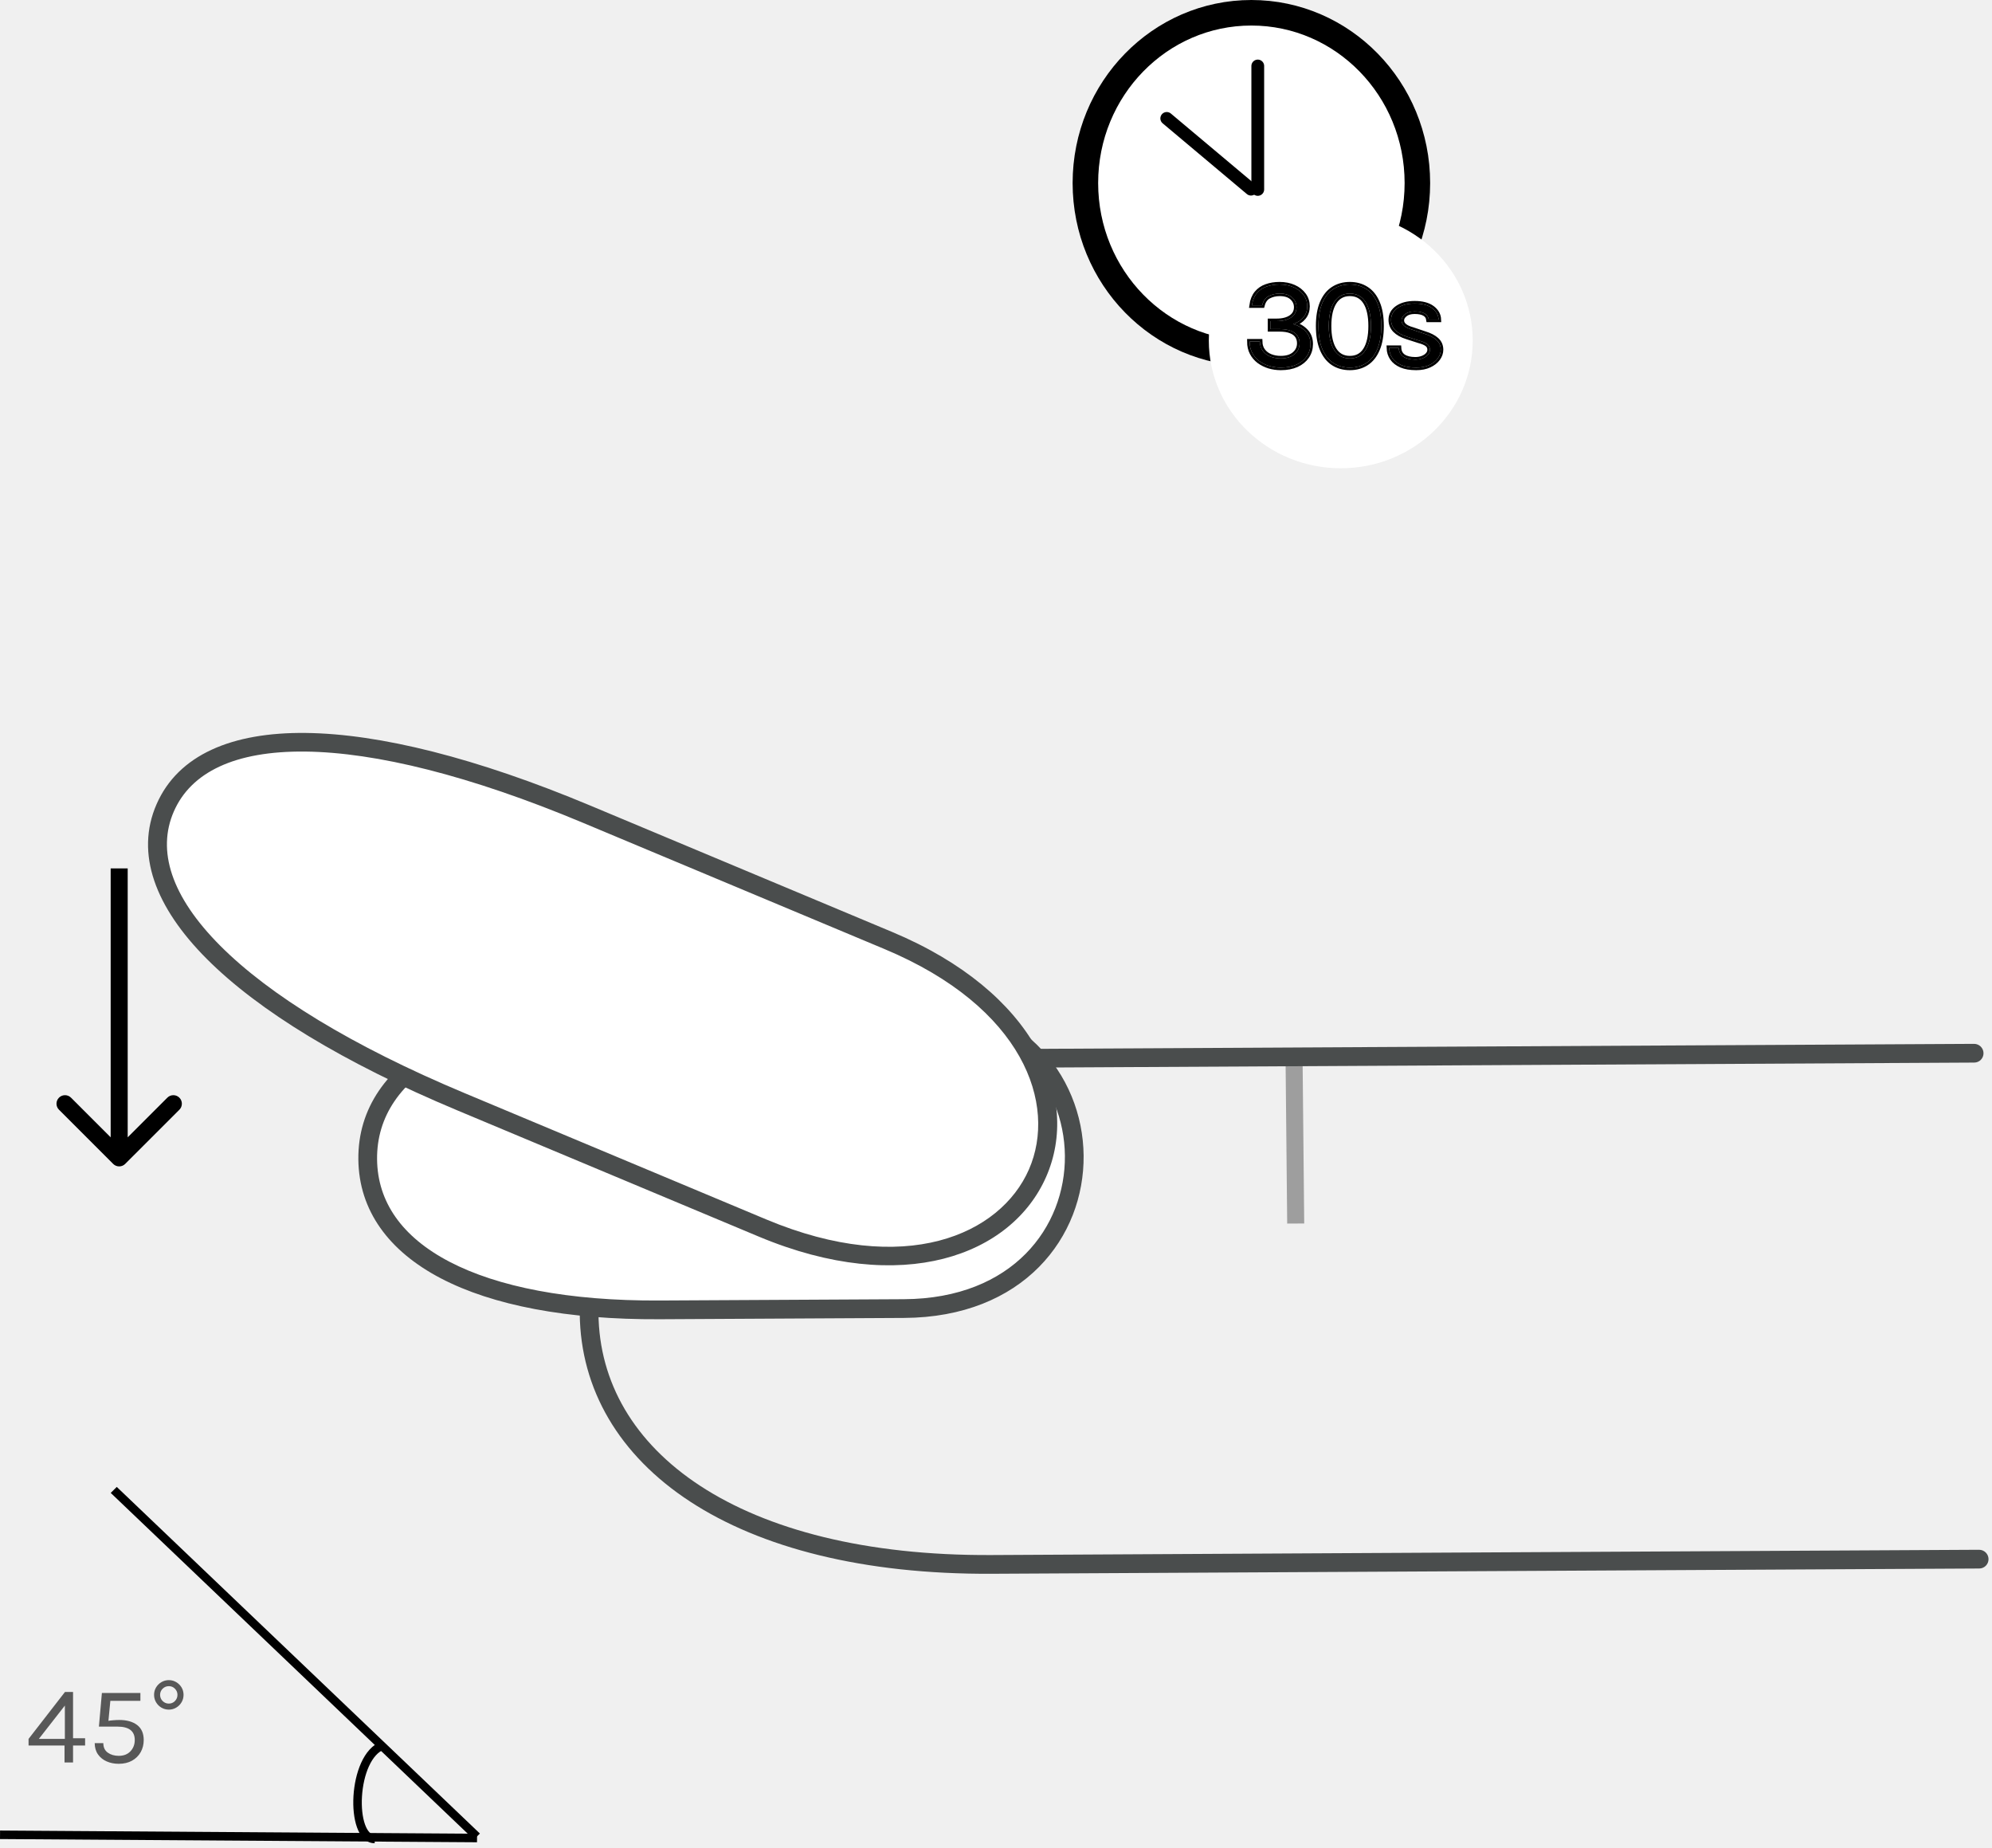
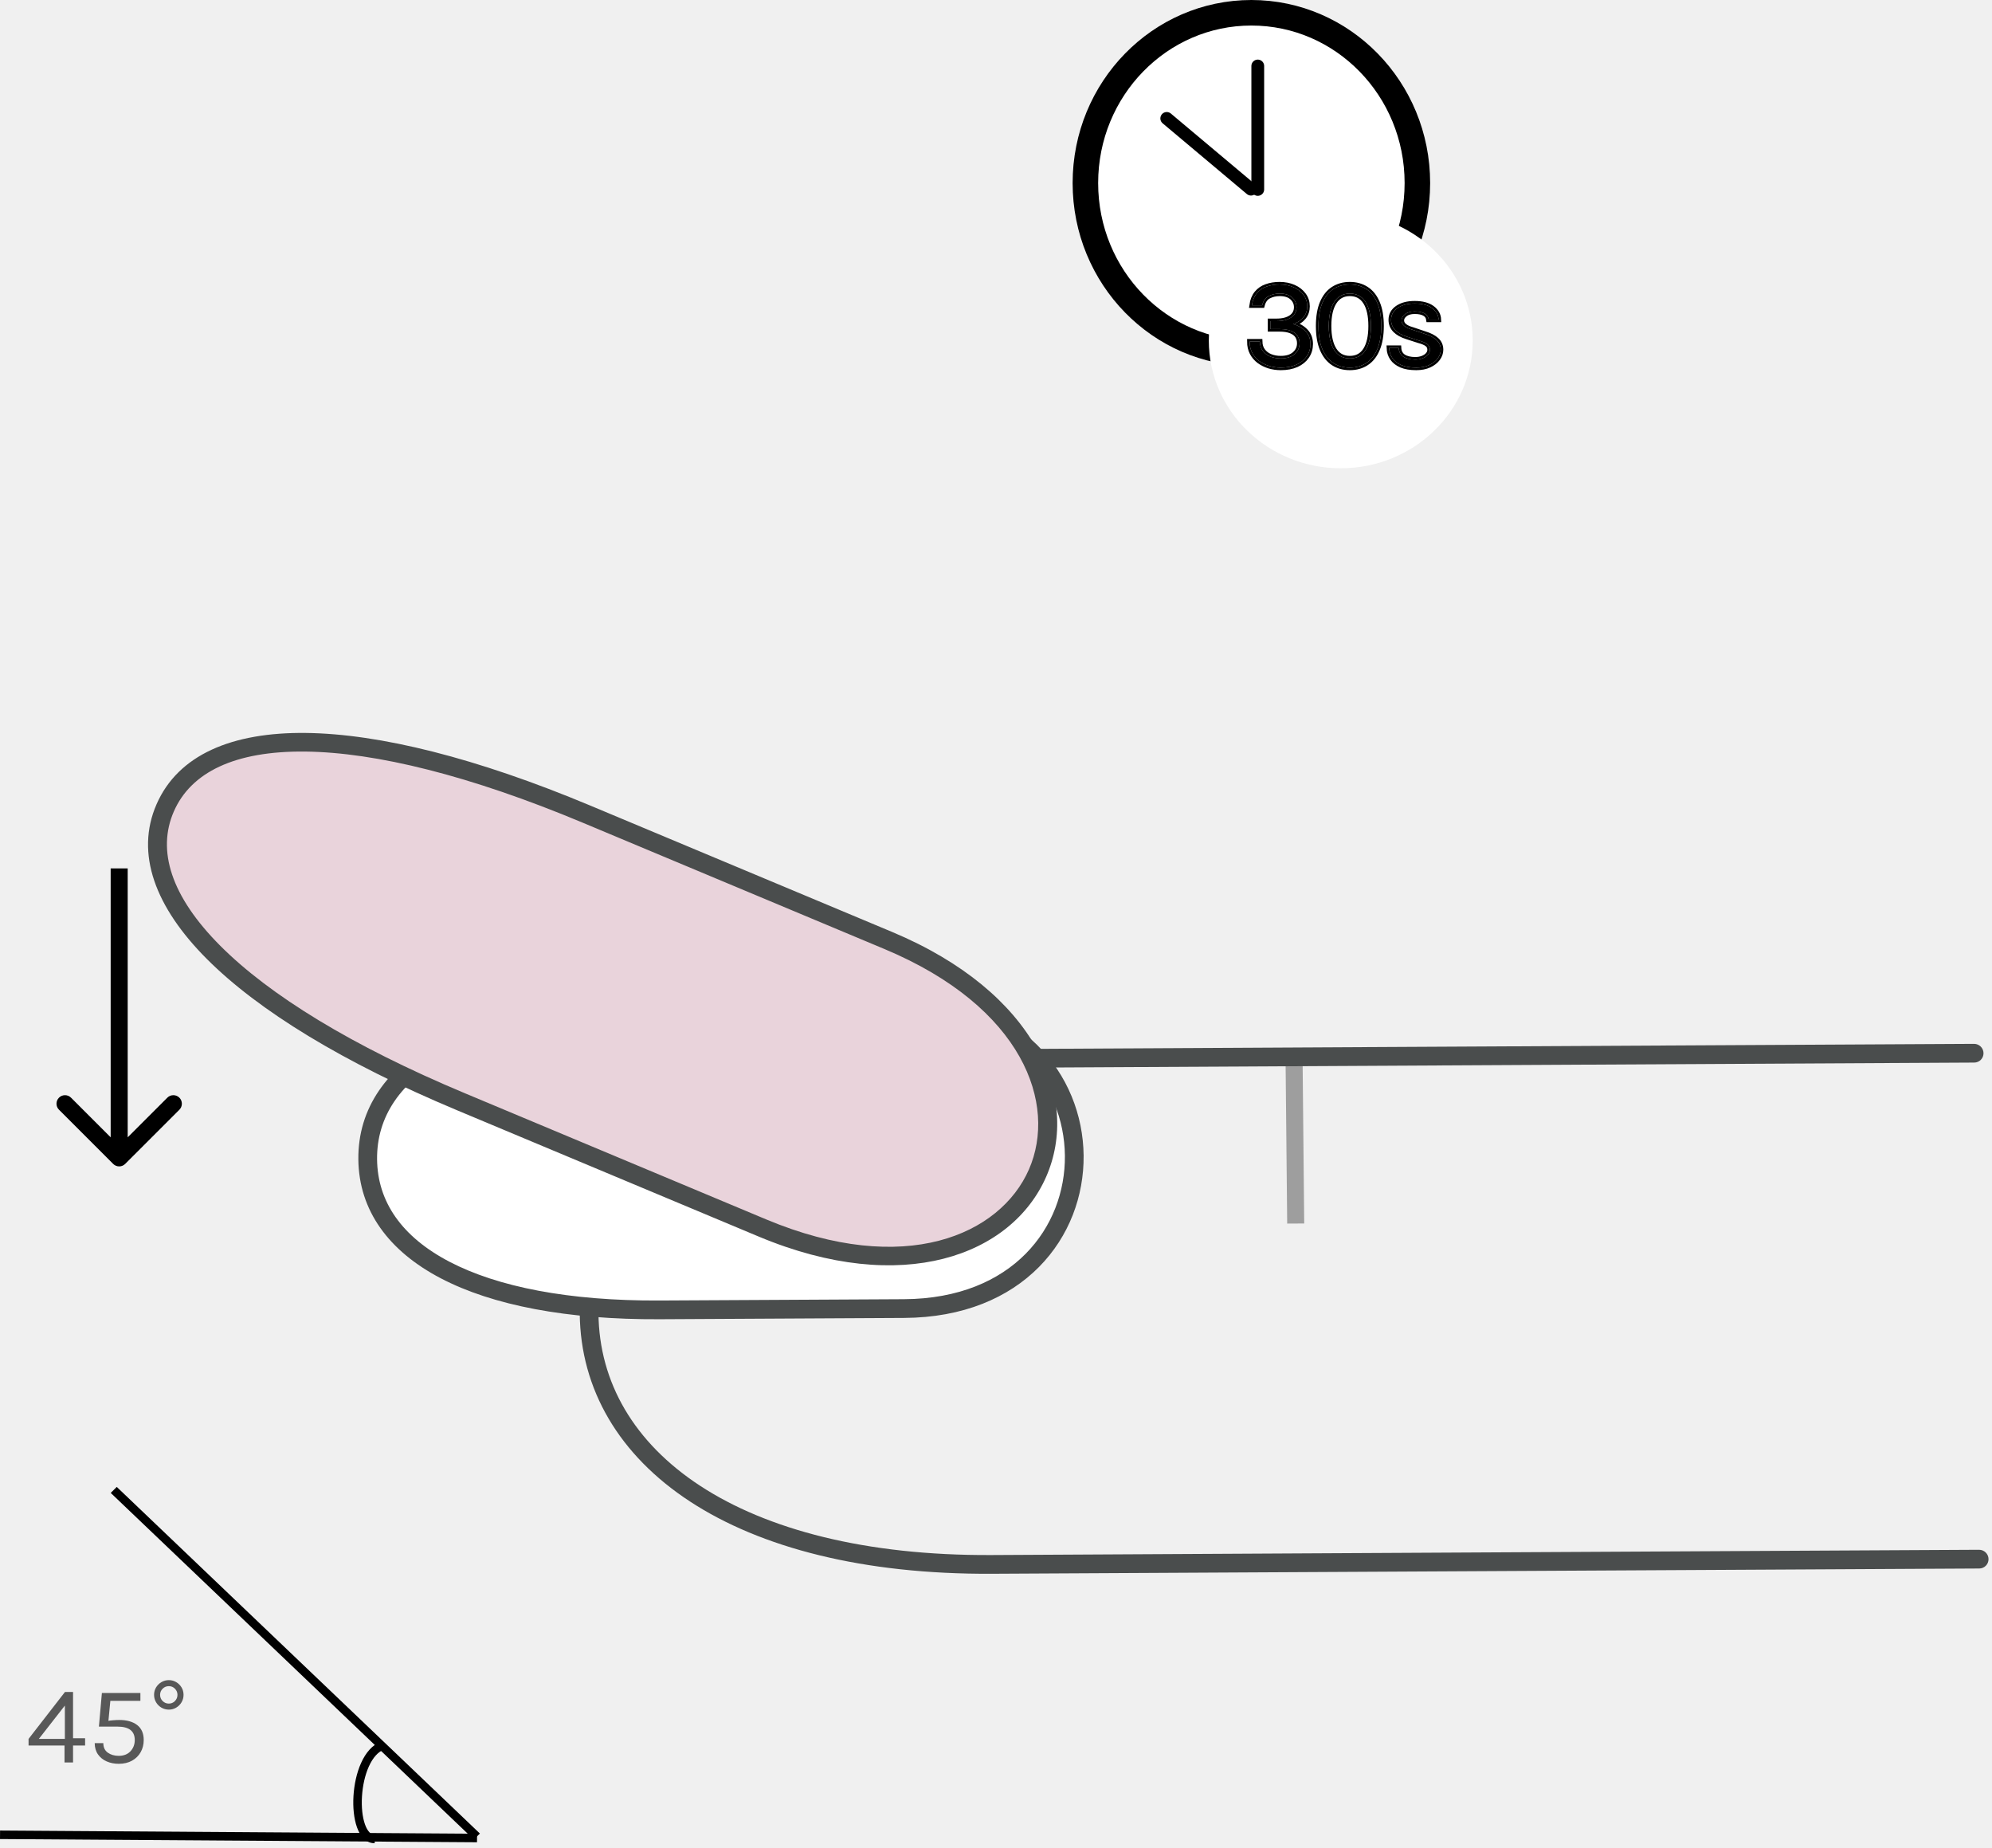
<svg xmlns="http://www.w3.org/2000/svg" xmlns:xlink="http://www.w3.org/1999/xlink" width="234" height="217" viewBox="0 0 234 217" fill="none">
  <rect width="19.028" height="2" transform="matrix(-0.00991679 -0.999951 0.999986 -0.00533772 151.206 143.717)" fill="black" fill-opacity="0.34" />
  <path d="M13.362 175L13.007 175.352L55.662 216.062L56.017 215.71L56.372 215.358L13.717 174.648L13.362 175Z" fill="black" />
  <path d="M0.004 215.507L0 216.007L56.034 216.385L56.038 215.885L56.042 215.385L0.007 215.007L0.004 215.507Z" fill="black" />
  <path d="M45 205C41.323 206.291 41.064 216 44.014 216" stroke="black" />
  <path opacity="0.63" d="M7.632 198.732H8.581V204.166H9.998V205.024H8.581V207.013H7.58V205.024H3.355V204.244L7.632 198.732ZM7.619 200.331L4.564 204.244H7.619V200.331ZM13.945 207.169C13.429 207.169 12.959 207.076 12.534 206.889C12.11 206.703 11.77 206.43 11.514 206.07C11.258 205.706 11.128 205.262 11.124 204.738H12.138C12.138 205.232 12.311 205.604 12.658 205.856C13.009 206.107 13.438 206.233 13.945 206.233C14.53 206.233 14.989 206.055 15.323 205.7C15.661 205.34 15.83 204.898 15.83 204.374C15.83 203.325 15.154 202.801 13.802 202.801H11.618L11.969 198.849H16.493V199.772H12.788L12.996 199.421L12.723 202.268L12.593 202.151C12.801 202.103 13.037 202.071 13.301 202.053C13.566 202.032 13.802 202.021 14.01 202.021C14.894 202.021 15.594 202.218 16.109 202.612C16.625 203.007 16.883 203.594 16.883 204.374C16.883 204.902 16.764 205.379 16.525 205.804C16.287 206.224 15.947 206.558 15.505 206.805C15.067 207.047 14.547 207.169 13.945 207.169ZM19.833 200.805C19.517 200.805 19.227 200.727 18.962 200.571C18.698 200.415 18.488 200.205 18.332 199.941C18.176 199.676 18.098 199.386 18.098 199.07C18.098 198.749 18.176 198.459 18.332 198.199C18.488 197.939 18.698 197.731 18.962 197.575C19.227 197.419 19.517 197.341 19.833 197.341C20.149 197.341 20.438 197.419 20.698 197.575C20.962 197.731 21.172 197.939 21.328 198.199C21.484 198.459 21.562 198.749 21.562 199.07C21.562 199.386 21.484 199.676 21.328 199.941C21.172 200.205 20.962 200.415 20.698 200.571C20.438 200.727 20.149 200.805 19.833 200.805ZM19.833 200.097C20.115 200.097 20.353 199.997 20.548 199.798C20.747 199.594 20.847 199.351 20.847 199.07C20.847 198.788 20.747 198.548 20.548 198.348C20.353 198.149 20.115 198.049 19.833 198.049C19.552 198.049 19.309 198.149 19.105 198.348C18.906 198.548 18.806 198.788 18.806 199.07C18.806 199.351 18.906 199.594 19.105 199.798C19.309 199.997 19.552 200.097 19.833 200.097Z" fill="black" />
  <path d="M14 102H13L13 136H14H15L15 102H14ZM13.293 136.707C13.683 137.098 14.317 137.098 14.707 136.707L21.071 130.343C21.462 129.953 21.462 129.319 21.071 128.929C20.68 128.538 20.047 128.538 19.657 128.929L14 134.586L8.343 128.929C7.953 128.538 7.319 128.538 6.929 128.929C6.538 129.319 6.538 129.953 6.929 130.343L13.293 136.707Z" fill="black" />
  <path d="M168 21.5C168 33.374 158.598 43 147 43C135.402 43 126 33.374 126 21.5C126 9.626 135.402 0 147 0C158.598 0 168 9.626 168 21.5Z" fill="white" />
  <mask id="stroke0_359_11" fill="white">
    <path d="M168 21.5C168 33.374 158.598 43 147 43C135.402 43 126 33.374 126 21.5C126 9.626 135.402 0 147 0C158.598 0 168 9.626 168 21.5Z" />
  </mask>
  <path d="M168 21.5C168 33.374 158.598 43 147 43C135.402 43 126 33.374 126 21.5C126 9.626 135.402 0 147 0C158.598 0 168 9.626 168 21.5Z" stroke-width="6" stroke="black" mask="url(#stroke0_359_11)" />
  <path d="M137.057 13.908L146.952 22.218" stroke-width="1.5" stroke-linecap="round" stroke="black" />
  <path d="M147.75 7.75V22.25" stroke-width="1.5" stroke-linecap="round" stroke="black" />
  <ellipse cx="157.5" cy="40" rx="15.5" ry="15" fill="white" />
  <use xlink:href="#stroke1_359_11" fill="black" />
  <mask id="stroke2_359_11" maskUnits="userSpaceOnUse" x="146" y="33" width="24" height="11" fill="black">
    <rect fill="white" x="146" y="33" width="24" height="11" />
    <use xlink:href="#stroke1_359_11" />
  </mask>
  <path d="M150.455 43.18C149.985 43.18 149.53 43.115 149.09 42.985C148.655 42.85 148.263 42.655 147.913 42.4C147.568 42.14 147.295 41.82 147.095 41.44C146.895 41.06 146.795 40.62 146.795 40.12H147.995C148.005 40.55 148.12 40.913 148.34 41.208C148.56 41.502 148.853 41.725 149.218 41.875C149.588 42.025 150 42.1 150.455 42.1C151.155 42.1 151.698 41.93 152.083 41.59C152.468 41.25 152.66 40.825 152.66 40.315C152.66 39.99 152.58 39.703 152.42 39.453C152.26 39.203 152.005 39.008 151.655 38.867C151.31 38.722 150.855 38.65 150.29 38.65H149.225V37.72H149.945C150.675 37.72 151.25 37.575 151.67 37.285C152.09 36.995 152.3 36.595 152.3 36.085C152.3 35.635 152.13 35.255 151.79 34.945C151.45 34.635 150.965 34.48 150.335 34.48C149.85 34.48 149.418 34.58 149.038 34.78C148.658 34.975 148.4 35.335 148.265 35.86H147.065C147.145 35.275 147.335 34.803 147.635 34.443C147.935 34.083 148.315 33.822 148.775 33.663C149.235 33.498 149.745 33.415 150.305 33.415C150.93 33.415 151.488 33.525 151.978 33.745C152.468 33.965 152.853 34.267 153.133 34.653C153.418 35.038 153.56 35.48 153.56 35.98C153.56 36.475 153.418 36.9 153.133 37.255C152.853 37.605 152.445 37.875 151.91 38.065C152.505 38.235 152.99 38.515 153.365 38.905C153.745 39.295 153.935 39.795 153.935 40.405C153.935 40.945 153.793 41.425 153.508 41.845C153.228 42.26 152.828 42.587 152.308 42.828C151.788 43.062 151.17 43.18 150.455 43.18ZM158.567 43.18C157.827 43.18 157.18 43 156.625 42.64C156.075 42.28 155.645 41.737 155.335 41.013C155.03 40.288 154.877 39.38 154.877 38.29C154.877 37.2 155.03 36.295 155.335 35.575C155.645 34.85 156.075 34.31 156.625 33.955C157.18 33.595 157.827 33.415 158.567 33.415C159.302 33.415 159.947 33.595 160.502 33.955C161.057 34.31 161.487 34.85 161.792 35.575C162.102 36.295 162.257 37.2 162.257 38.29C162.257 39.38 162.102 40.288 161.792 41.013C161.487 41.737 161.057 42.28 160.502 42.64C159.947 43 159.302 43.18 158.567 43.18ZM158.567 42.1C159.377 42.1 159.992 41.77 160.412 41.11C160.832 40.445 161.042 39.505 161.042 38.29C161.042 37.075 160.832 36.138 160.412 35.477C159.992 34.812 159.377 34.48 158.567 34.48C157.767 34.48 157.155 34.812 156.73 35.477C156.305 36.138 156.092 37.075 156.092 38.29C156.092 39.505 156.305 40.445 156.73 41.11C157.155 41.77 157.767 42.1 158.567 42.1ZM166.364 43.18C165.669 43.18 165.089 43.083 164.624 42.888C164.159 42.688 163.806 42.415 163.566 42.07C163.326 41.72 163.199 41.32 163.184 40.87H164.309C164.334 41.325 164.516 41.667 164.856 41.898C165.201 42.123 165.669 42.235 166.259 42.235C166.569 42.235 166.854 42.185 167.114 42.085C167.374 41.985 167.581 41.847 167.736 41.672C167.891 41.498 167.969 41.3 167.969 41.08C167.969 40.8 167.866 40.58 167.661 40.42C167.456 40.26 167.129 40.12 166.679 40L165.284 39.55C164.679 39.36 164.214 39.1 163.889 38.77C163.569 38.435 163.409 38.035 163.409 37.57C163.409 36.99 163.664 36.525 164.174 36.175C164.684 35.825 165.354 35.65 166.184 35.65C167.064 35.65 167.746 35.83 168.231 36.19C168.716 36.55 168.969 37 168.989 37.54H167.834C167.789 37.225 167.629 36.987 167.354 36.828C167.079 36.663 166.689 36.58 166.184 36.58C165.699 36.58 165.319 36.69 165.044 36.91C164.774 37.125 164.639 37.365 164.639 37.63C164.639 38.125 165.064 38.49 165.914 38.725L167.339 39.205C167.954 39.39 168.424 39.633 168.749 39.932C169.079 40.233 169.244 40.615 169.244 41.08C169.244 41.44 169.126 41.78 168.891 42.1C168.656 42.42 168.324 42.68 167.894 42.88C167.464 43.08 166.954 43.18 166.364 43.18Z" stroke-width="0.6" stroke="black" mask="url(#stroke2_359_11)" />
  <path d="M232.503 184.23C233.111 184.227 233.598 183.732 233.592 183.124C233.586 182.517 233.089 182.027 232.481 182.03L232.492 183.13L232.503 184.23ZM231.914 124.806C232.521 124.803 233.009 124.308 233.003 123.701C232.997 123.093 232.5 122.603 231.892 122.607L231.903 123.706L231.914 124.806ZM232.492 183.13L232.481 182.03L116.484 182.649L116.495 183.749L116.506 184.849L232.503 184.23L232.492 183.13ZM116.495 183.749L116.484 182.649C101.624 182.729 90.076 179.634 82.261 174.526C74.475 169.437 70.382 162.354 70.302 154.282L69.202 154.288L68.102 154.294C68.19 163.2 72.744 170.928 81.063 176.365C89.353 181.783 101.368 184.93 116.506 184.849L116.495 183.749ZM69.202 154.288L70.302 154.282C70.222 146.21 74.174 139.085 81.858 133.914C89.572 128.723 101.056 125.505 115.917 125.426L115.906 124.326L115.895 123.226C100.757 123.307 88.805 126.581 80.624 132.087C72.414 137.612 68.014 145.388 68.102 154.294L69.202 154.288ZM115.906 124.326L115.917 125.426L231.914 124.806L231.903 123.706L231.892 122.607L115.895 123.226L115.906 124.326Z" fill="#4A4D4D" />
  <path d="M77.47 153.852C55.935 153.966 43.305 147.163 43.195 136.173C43.086 125.182 55.579 118.246 77.114 118.132L105.826 117.979C132.745 117.837 133.101 153.557 106.183 153.699L77.47 153.852Z" fill="white" />
  <path d="M77.47 153.852L77.459 152.752V152.752L77.47 153.852ZM77.114 118.132L77.103 117.032V117.032L77.114 118.132ZM105.826 117.979L105.837 119.079L105.837 119.079L105.826 117.979ZM106.183 153.699L106.194 154.799L106.183 153.699ZM77.47 153.852L77.459 152.752C66.784 152.808 58.445 151.146 52.804 148.202C47.201 145.278 44.345 141.152 44.295 136.167L43.195 136.173L42.095 136.179C42.155 142.184 45.669 146.955 51.793 150.151C57.878 153.327 66.621 155.009 77.481 154.952L77.47 153.852ZM43.195 136.173L44.295 136.167C44.246 131.181 47.019 127.026 52.563 124.042C58.144 121.039 66.45 119.288 77.124 119.232L77.114 118.132L77.103 117.032C66.243 117.089 57.534 118.864 51.513 122.104C45.454 125.365 42.035 130.173 42.095 136.179L43.195 136.173ZM77.114 118.132L77.124 119.232L105.837 119.079L105.826 117.979L105.815 116.879L77.103 117.032L77.114 118.132ZM105.826 117.979L105.837 119.079C112.312 119.045 117.09 121.161 120.255 124.264C123.431 127.377 125.051 131.547 125.093 135.738C125.135 139.93 123.598 144.116 120.485 147.262C117.382 150.398 112.647 152.565 106.172 152.599L106.183 153.699L106.194 154.799C113.178 154.762 118.493 152.411 122.052 148.813C125.602 145.226 127.34 140.465 127.293 135.726C127.246 130.988 125.413 126.246 121.792 122.696C118.161 119.137 112.8 116.842 105.815 116.879L105.826 117.979ZM106.183 153.699L106.172 152.599L77.459 152.752L77.47 153.852L77.481 154.952L106.194 154.799L106.183 153.699Z" fill="#4A4D4D" />
-   <path d="M54.117 129.394C27.529 118.263 14.861 105.275 19.407 94.884C23.953 84.493 42.304 84.492 68.892 95.623L104.343 110.464C137.578 124.378 122.803 158.149 89.568 144.235L54.117 129.394Z" fill="white" />
+   <path d="M54.117 129.394C27.529 118.263 14.861 105.275 19.407 94.884C23.953 84.493 42.304 84.492 68.892 95.623L104.343 110.464C137.578 124.378 122.803 158.149 89.568 144.235L54.117 129.394Z" fill="#E9D3DB" />
  <path d="M54.117 129.394L54.558 128.386V128.386L54.117 129.394ZM68.892 95.623L69.333 94.615V94.615L68.892 95.623ZM104.343 110.464L103.902 111.472V111.472L104.343 110.464ZM89.568 144.235L89.127 145.243V145.243L89.568 144.235ZM54.117 129.394L54.558 128.386C41.326 122.846 31.659 116.883 25.879 111.089C20.079 105.275 18.416 99.893 20.422 95.308L19.407 94.884L18.392 94.459C15.852 100.266 18.249 106.573 24.295 112.633C30.359 118.713 40.321 124.81 53.676 130.401L54.117 129.394ZM19.407 94.884L20.422 95.308C22.427 90.724 27.556 88.186 35.859 88.276C44.135 88.366 55.219 91.091 68.451 96.63L68.892 95.623L69.333 94.615C55.977 89.024 44.592 86.183 35.908 86.089C27.252 85.995 20.933 88.652 18.392 94.459L19.407 94.884ZM68.892 95.623L68.451 96.63L103.902 111.472L104.343 110.464L104.784 109.457L69.333 94.615L68.892 95.623ZM104.343 110.464L103.902 111.472C120.225 118.306 124.216 129.706 120.867 137.361C117.518 145.015 106.332 150.061 90.009 143.228L89.568 144.235L89.127 145.243C106.039 152.323 118.858 147.441 122.897 138.21C126.935 128.979 121.696 116.537 104.784 109.457L104.343 110.464ZM89.568 144.235L90.009 143.228L54.558 128.386L54.117 129.394L53.676 130.401L89.127 145.243L89.568 144.235Z" fill="#4A4D4D" />
  <defs>
    <path id="stroke1_359_11" d="M150.455 43.18C149.985 43.18 149.53 43.115 149.09 42.985C148.655 42.85 148.263 42.655 147.913 42.4C147.568 42.14 147.295 41.82 147.095 41.44C146.895 41.06 146.795 40.62 146.795 40.12H147.995C148.005 40.55 148.12 40.913 148.34 41.208C148.56 41.502 148.852 41.725 149.218 41.875C149.588 42.025 150 42.1 150.455 42.1C151.155 42.1 151.698 41.93 152.083 41.59C152.468 41.25 152.66 40.825 152.66 40.315C152.66 39.99 152.58 39.703 152.42 39.453C152.26 39.203 152.005 39.008 151.655 38.867C151.31 38.722 150.855 38.65 150.29 38.65H149.225V37.72H149.945C150.675 37.72 151.25 37.575 151.67 37.285C152.09 36.995 152.3 36.595 152.3 36.085C152.3 35.635 152.13 35.255 151.79 34.945C151.45 34.635 150.965 34.48 150.335 34.48C149.85 34.48 149.418 34.58 149.038 34.78C148.658 34.975 148.4 35.335 148.265 35.86H147.065C147.145 35.275 147.335 34.803 147.635 34.443C147.935 34.083 148.315 33.822 148.775 33.663C149.235 33.498 149.745 33.415 150.305 33.415C150.93 33.415 151.488 33.525 151.978 33.745C152.468 33.965 152.853 34.267 153.133 34.653C153.418 35.038 153.56 35.48 153.56 35.98C153.56 36.475 153.418 36.9 153.133 37.255C152.853 37.605 152.445 37.875 151.91 38.065C152.505 38.235 152.99 38.515 153.365 38.905C153.745 39.295 153.935 39.795 153.935 40.405C153.935 40.945 153.793 41.425 153.508 41.845C153.228 42.26 152.828 42.587 152.308 42.828C151.788 43.062 151.17 43.18 150.455 43.18ZM158.567 43.18C157.827 43.18 157.18 43 156.625 42.64C156.075 42.28 155.645 41.737 155.335 41.013C155.03 40.288 154.877 39.38 154.877 38.29C154.877 37.2 155.03 36.295 155.335 35.575C155.645 34.85 156.075 34.31 156.625 33.955C157.18 33.595 157.827 33.415 158.567 33.415C159.302 33.415 159.947 33.595 160.502 33.955C161.057 34.31 161.487 34.85 161.792 35.575C162.102 36.295 162.257 37.2 162.257 38.29C162.257 39.38 162.102 40.288 161.792 41.013C161.487 41.737 161.057 42.28 160.502 42.64C159.947 43 159.302 43.18 158.567 43.18ZM158.567 42.1C159.377 42.1 159.992 41.77 160.412 41.11C160.832 40.445 161.042 39.505 161.042 38.29C161.042 37.075 160.832 36.138 160.412 35.477C159.992 34.812 159.377 34.48 158.567 34.48C157.767 34.48 157.155 34.812 156.73 35.477C156.305 36.138 156.092 37.075 156.092 38.29C156.092 39.505 156.305 40.445 156.73 41.11C157.155 41.77 157.767 42.1 158.567 42.1ZM166.364 43.18C165.669 43.18 165.089 43.083 164.624 42.888C164.159 42.688 163.806 42.415 163.566 42.07C163.326 41.72 163.199 41.32 163.184 40.87H164.309C164.334 41.325 164.516 41.667 164.856 41.898C165.201 42.123 165.669 42.235 166.259 42.235C166.569 42.235 166.854 42.185 167.114 42.085C167.374 41.985 167.581 41.847 167.736 41.672C167.891 41.498 167.969 41.3 167.969 41.08C167.969 40.8 167.866 40.58 167.661 40.42C167.456 40.26 167.129 40.12 166.679 40L165.284 39.55C164.679 39.36 164.214 39.1 163.889 38.77C163.569 38.435 163.409 38.035 163.409 37.57C163.409 36.99 163.664 36.525 164.174 36.175C164.684 35.825 165.354 35.65 166.184 35.65C167.064 35.65 167.746 35.83 168.231 36.19C168.716 36.55 168.969 37 168.989 37.54H167.834C167.789 37.225 167.629 36.987 167.354 36.828C167.079 36.663 166.689 36.58 166.184 36.58C165.699 36.58 165.319 36.69 165.044 36.91C164.774 37.125 164.639 37.365 164.639 37.63C164.639 38.125 165.064 38.49 165.914 38.725L167.339 39.205C167.954 39.39 168.424 39.633 168.749 39.932C169.079 40.233 169.244 40.615 169.244 41.08C169.244 41.44 169.126 41.78 168.891 42.1C168.656 42.42 168.324 42.68 167.894 42.88C167.464 43.08 166.954 43.18 166.364 43.18Z" />
  </defs>
</svg>
